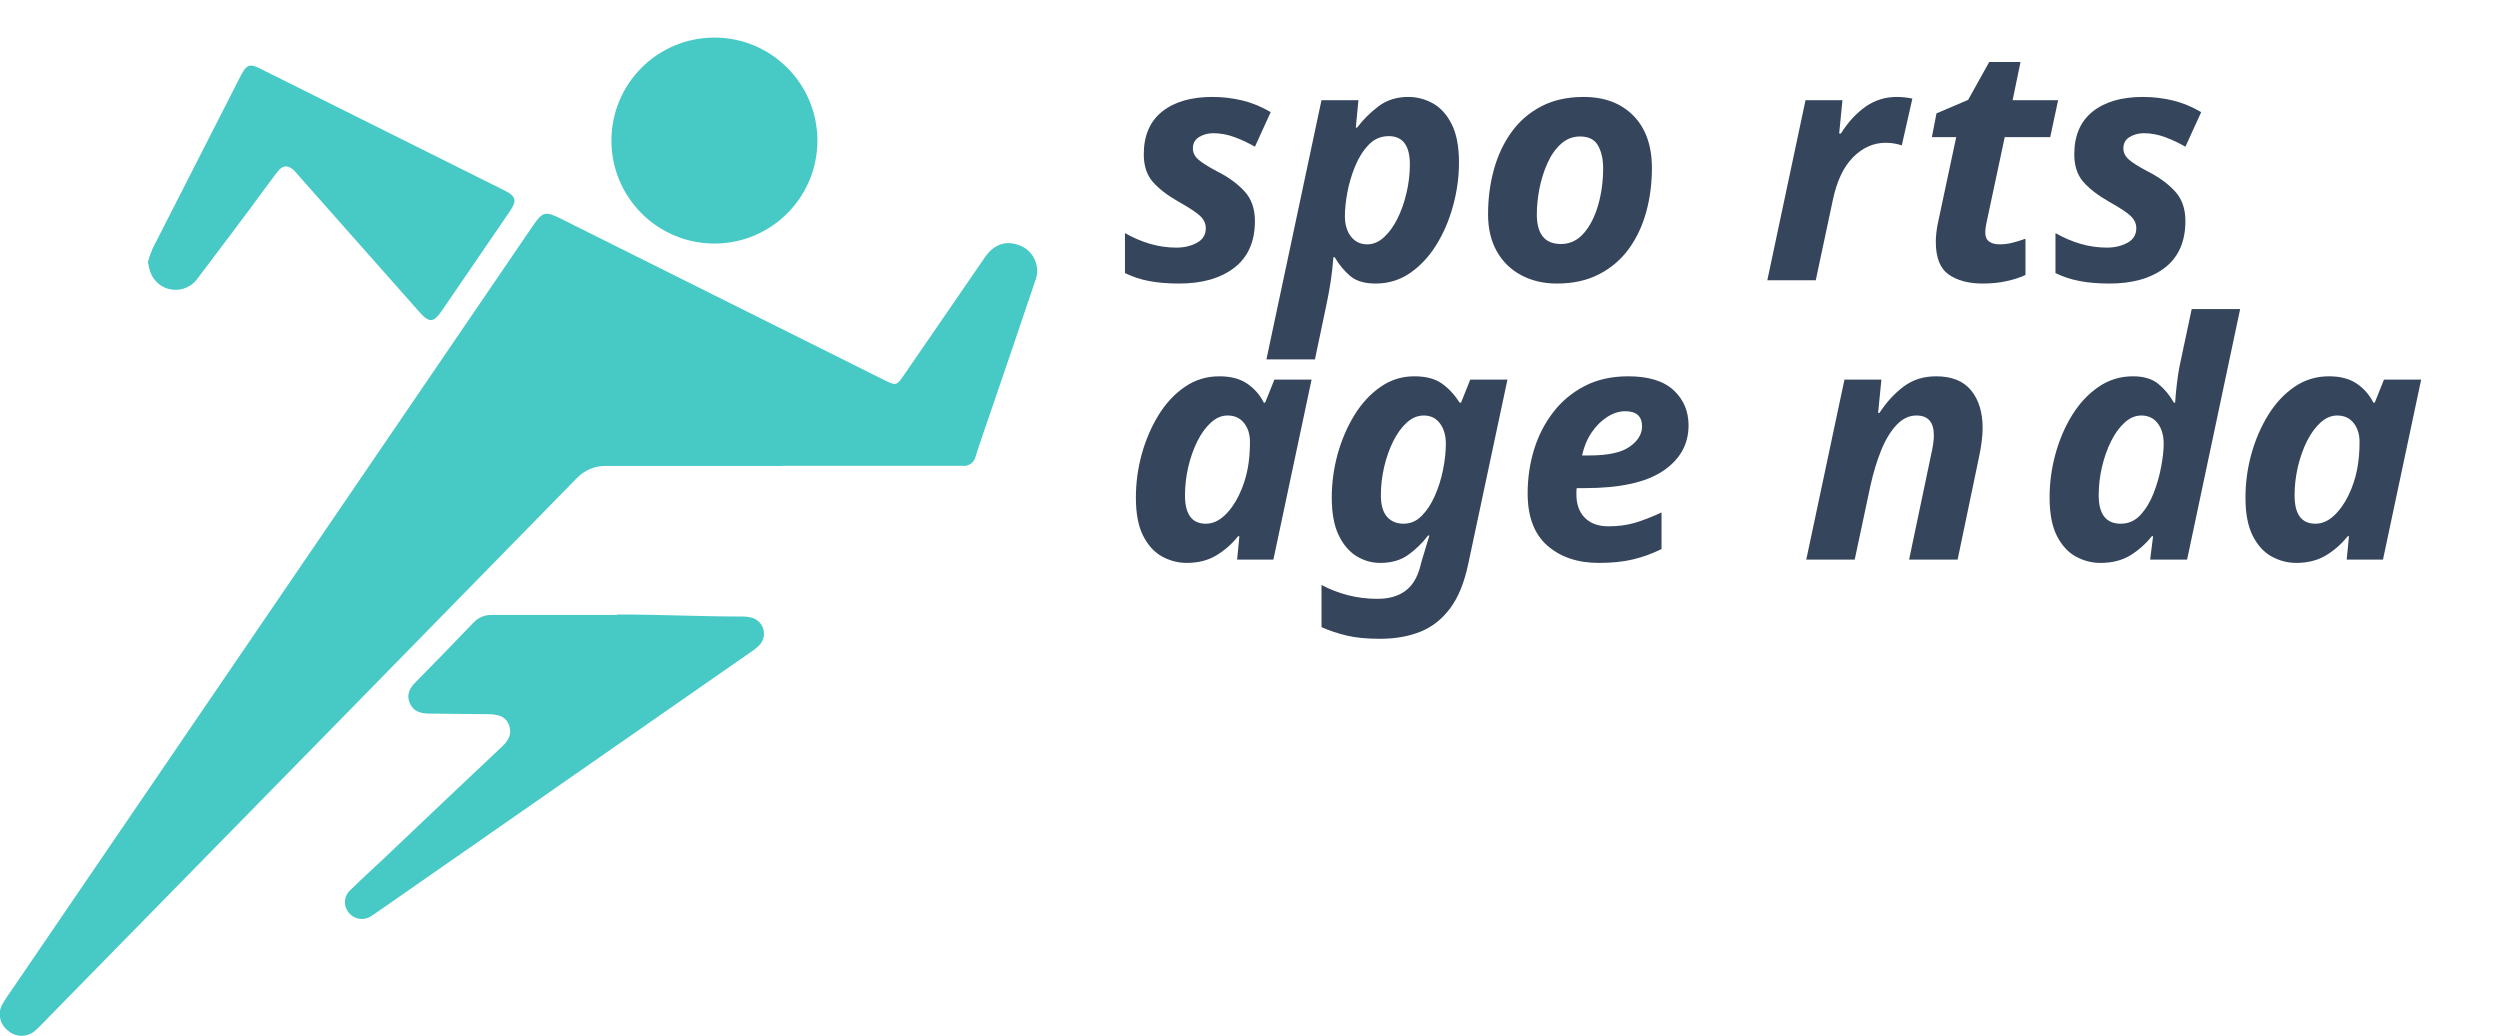
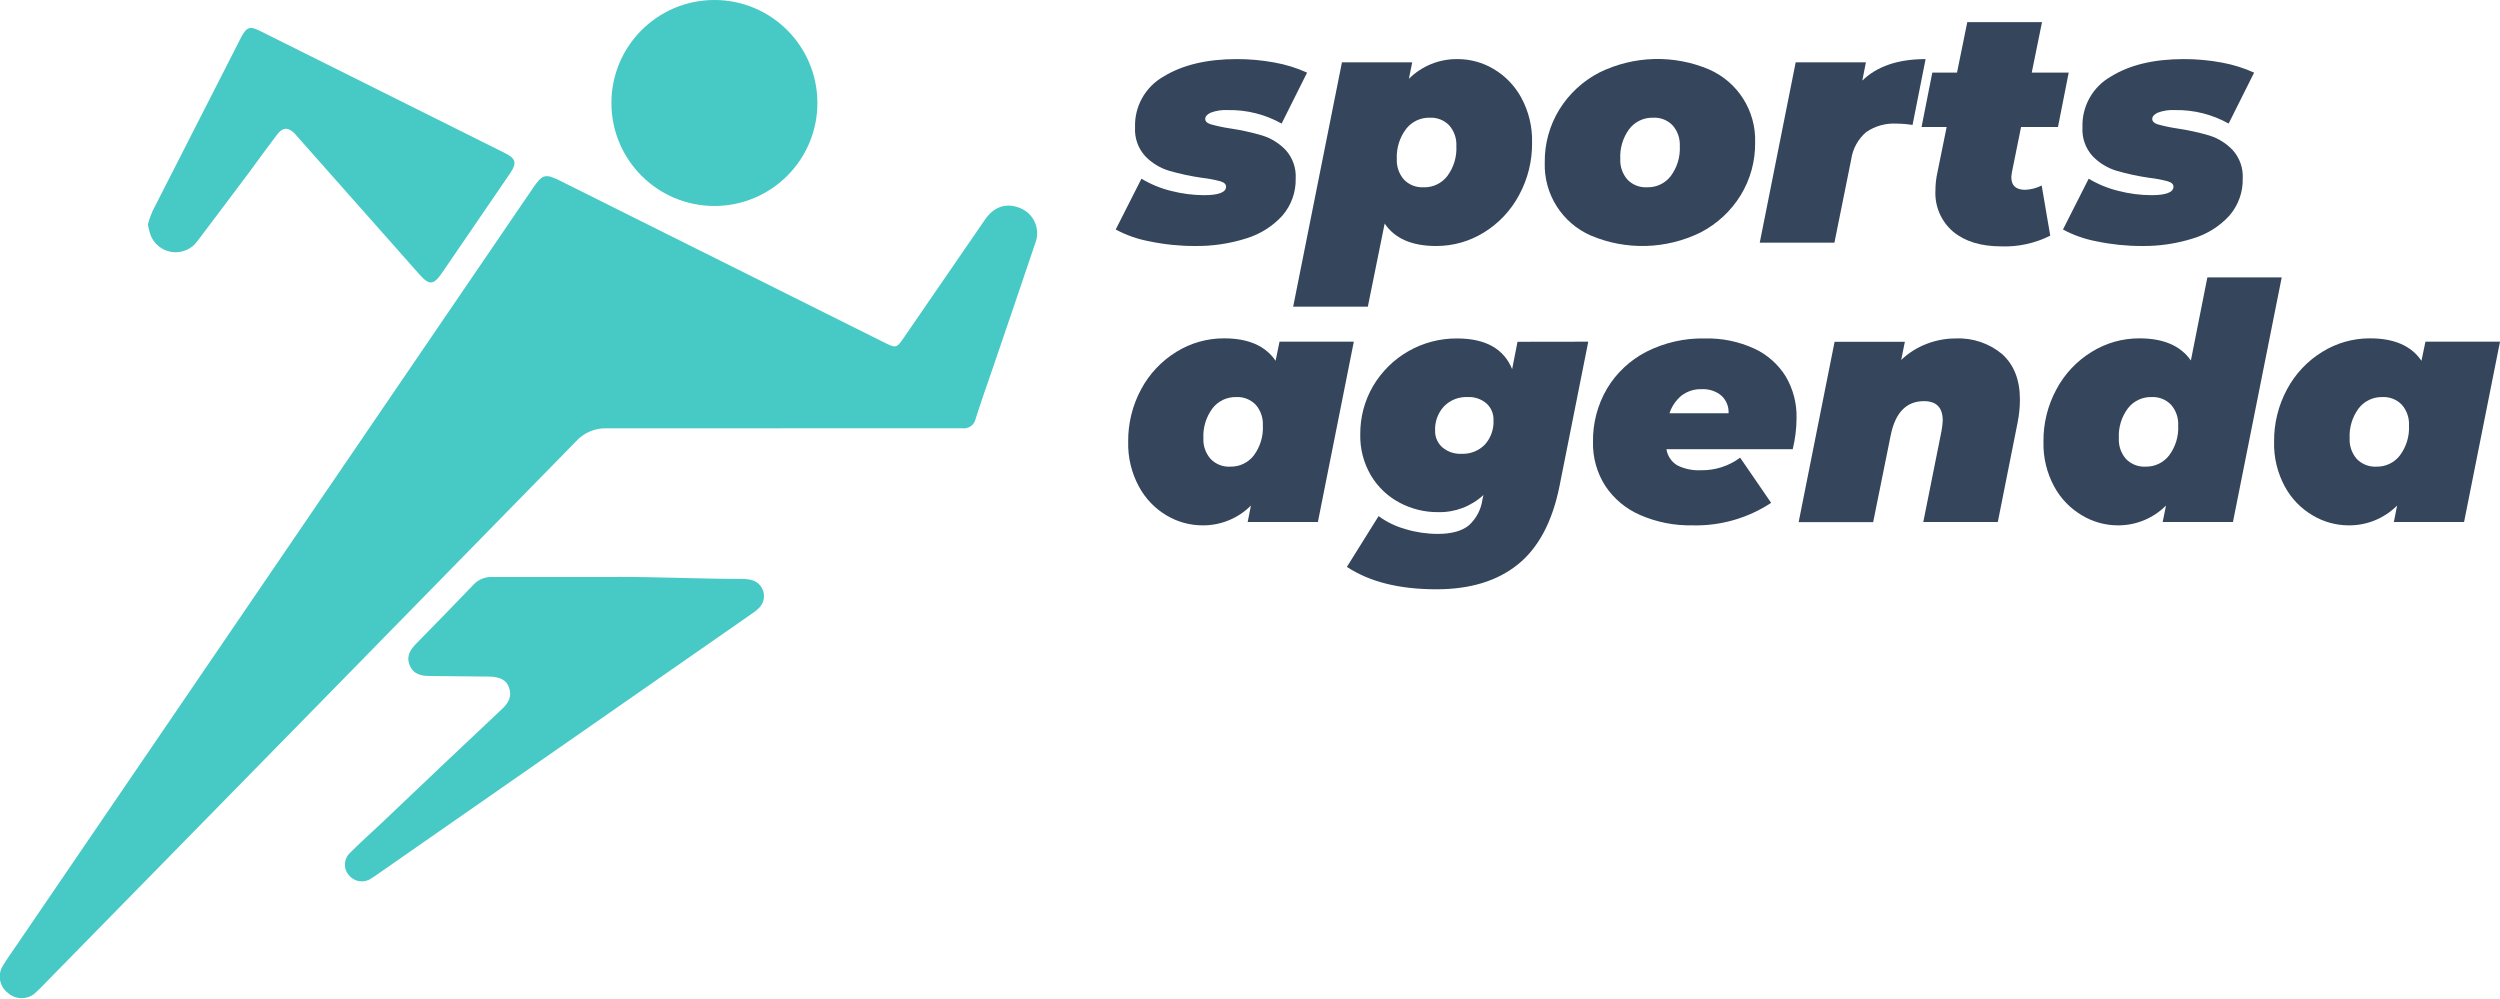
- <svg xmlns="http://www.w3.org/2000/svg" viewBox="0 0 465.35 192.8">
+ <svg xmlns="http://www.w3.org/2000/svg" viewBox="0 0 465.35 185.8">
  <defs>
-     <style>.cls-1{font-size:61.38px;fill:#34455c;font-family:Montserrat-BlackItalic, Montserrat;font-weight:800;font-style:italic;}.cls-2{letter-spacing:0.02em;}.cls-3{letter-spacing:0.01em;}.cls-4{fill:#47c9c6;}</style>
+     <style>.cls-1{fill:#34455c;}.cls-2{fill:#47c9c6;}</style>
  </defs>
  <g id="Layer_2" data-name="Layer 2">
    <g id="Layer_1-2" data-name="Layer 1">
-       <text class="cls-1" transform="translate(208.73 52.17)">spo<tspan class="cls-2" x="119.13" y="0">r</tspan>
-         <tspan x="148.04" y="0">ts</tspan>
-         <tspan x="0" y="52">age</tspan>
-         <tspan class="cls-3" x="126.38" y="52">n</tspan>
-         <tspan x="170.08" y="52">da</tspan>
-       </text>
-       <path class="cls-4" d="M145.63,86.73c-10.9,0-21.81,0-32.71,0a7.34,7.34,0,0,0-5.66,2.38Q58.18,139.27,9,189.4c-.75.76-1.47,1.55-2.26,2.26a3.81,3.81,0,0,1-5.25.18,3.82,3.82,0,0,1-.89-5.18c.7-1.17,1.51-2.28,2.28-3.41L99.21,42c1.77-2.59,2.3-2.73,5.11-1.33l60.13,30c2.39,1.19,2.43,1.18,3.91-1q7.48-10.92,15-21.82c1.6-2.33,3.79-3.1,6.17-2.27a5.07,5.07,0,0,1,3.14,6.77q-3.91,11.6-7.88,23.18c-1.06,3.12-2.18,6.22-3.17,9.36a2.25,2.25,0,0,1-2.52,1.82c-11.15,0-22.31,0-33.46,0Z" />
-       <path class="cls-4" d="M114.92,114.38c7.65,0,15.25.37,22.9.38a7.73,7.73,0,0,1,2.1.21,3.09,3.09,0,0,1,1.45,5.1A7.84,7.84,0,0,1,140,121.2l-70,48.72c-.3.2-.58.41-.89.59a3.08,3.08,0,0,1-4.12-.55,3,3,0,0,1,.19-4.24c1.94-1.93,4-3.79,6-5.66Q82.23,149.53,93.42,139c1.22-1.14,1.92-2.37,1.34-4-.49-1.42-1.64-2-3.69-2.06L80,132.83c-1.61,0-3.06-.33-3.74-2s.1-2.89,1.25-4q5.34-5.42,10.6-10.91a4.51,4.51,0,0,1,3.51-1.46c7.75,0,15.51,0,23.27,0C114.86,114.52,114.92,114.26,114.92,114.38Z" />
-       <path class="cls-4" d="M27.52,48.79a18.65,18.65,0,0,1,.86-2.47q8.23-16.2,16.51-32.38c1-1.91,1.62-2.13,3.49-1.19L94,35.5c2,1,2.25,1.84,1,3.69Q88.62,48.51,82.27,57.8c-1.55,2.28-2.38,2.34-4.18.3L55.8,32.93c-.34-.38-.67-.77-1-1.13-1.16-1.15-2.18-1.11-3.19.21-1.75,2.29-3.45,4.63-5.18,7C43.2,43.27,40,47.61,36.75,51.87A5,5,0,0,1,28,50.7,13.78,13.78,0,0,1,27.52,48.79Z" />
-       <path class="cls-4" d="M152.15,26.09a19.17,19.17,0,0,1-38.34.15,19.17,19.17,0,0,1,38.34-.15Z" />
+       <path class="cls-1" d="M214,44.93a21.36,21.36,0,0,1-6.32-2.21l4.79-9.46A19.64,19.64,0,0,0,218,35.54a25,25,0,0,0,6.11.79q4.11,0,4.11-1.59c0-.45-.36-.79-1.07-1a23.9,23.9,0,0,0-3.41-.64,44.71,44.71,0,0,1-6.14-1.32,10.33,10.33,0,0,1-4.42-2.7,7.32,7.32,0,0,1-1.9-5.37,10.45,10.45,0,0,1,5.28-9.45Q221.87,11,230.21,11a38,38,0,0,1,7.09.65,25.6,25.6,0,0,1,6,1.87L238.56,23a19.7,19.7,0,0,0-10-2.51,7.74,7.74,0,0,0-3.22.49c-.68.33-1,.71-1,1.16s.35.79,1.05,1a28.65,28.65,0,0,0,3.56.76,44,44,0,0,1,6,1.32,10.23,10.23,0,0,1,4.36,2.7,7.31,7.31,0,0,1,1.87,5.31,10.19,10.19,0,0,1-2.48,6.91A15,15,0,0,1,232,44.37a30.25,30.25,0,0,1-9.54,1.42A40.59,40.59,0,0,1,214,44.93Z" />
+       <path class="cls-1" d="M278,12.83a13.89,13.89,0,0,1,5.18,5.37,16.6,16.6,0,0,1,2,8.31,20,20,0,0,1-2.43,9.82,18.19,18.19,0,0,1-6.53,6.94,16.75,16.75,0,0,1-8.9,2.52q-6.77,0-9.58-4.18l-3.13,15.47H240.71l9.08-45.48h13.08l-.62,3.07A12.61,12.61,0,0,1,271.34,11,13.09,13.09,0,0,1,278,12.83ZM269.4,32.77a8.58,8.58,0,0,0,1.69-5.58,5.46,5.46,0,0,0-1.32-3.84,4.71,4.71,0,0,0-3.65-1.44A5.4,5.4,0,0,0,261.73,24,8.64,8.64,0,0,0,260,29.58a5.46,5.46,0,0,0,1.32,3.84A4.72,4.72,0,0,0,265,34.86,5.34,5.34,0,0,0,269.4,32.77Z" />
+       <path class="cls-1" d="M296.13,43.85a14.33,14.33,0,0,1-8.59-13.59,18.41,18.41,0,0,1,2.7-9.85,19,19,0,0,1,7.46-6.91,24.57,24.57,0,0,1,20.41-.58,14.33,14.33,0,0,1,8.59,13.59,18.38,18.38,0,0,1-2.7,9.85,19,19,0,0,1-7.46,6.91,24.57,24.57,0,0,1-20.41.58ZM311,32.77a8.63,8.63,0,0,0,1.68-5.58,5.46,5.46,0,0,0-1.32-3.84,4.69,4.69,0,0,0-3.65-1.44A5.4,5.4,0,0,0,303.28,24a8.63,8.63,0,0,0-1.68,5.58,5.46,5.46,0,0,0,1.32,3.84,4.69,4.69,0,0,0,3.65,1.44A5.37,5.37,0,0,0,311,32.77Z" />
+       <path class="cls-1" d="M358.43,11,356,23.26a19.6,19.6,0,0,0-3-.25,9.1,9.1,0,0,0-5.62,1.57,8.19,8.19,0,0,0-2.79,5.06l-3.13,15.53H327.56l6.69-33.57h13.07L346.65,15Q350.76,11,358.43,11Z" />
+       <path class="cls-1" d="M374.51,32a7.53,7.53,0,0,0-.12,1c0,1.55.86,2.33,2.58,2.33a7.49,7.49,0,0,0,3.07-.8l1.59,9.33a18.64,18.64,0,0,1-9.08,2q-5.71,0-9-2.74a9.45,9.45,0,0,1-3.29-7.7,15.47,15.47,0,0,1,.37-3.31l1.72-8.47h-4.67l2-10.13h4.6l1.91-9.39H380.1l-1.91,9.39h6.88l-2,10.13h-6.87Z" />
+       <path class="cls-1" d="M390.29,44.93A21.54,21.54,0,0,1,384,42.72l4.79-9.46a19.82,19.82,0,0,0,5.56,2.28,24.92,24.92,0,0,0,6.1.79c2.74,0,4.12-.53,4.12-1.59q0-.68-1.08-1a23.61,23.61,0,0,0-3.41-.64,44.53,44.53,0,0,1-6.13-1.32,10.33,10.33,0,0,1-4.42-2.7,7.32,7.32,0,0,1-1.9-5.37,10.44,10.44,0,0,1,5.27-9.45Q398.14,11,406.49,11a38.08,38.08,0,0,1,7.09.65,25.51,25.51,0,0,1,6,1.87L414.84,23a19.73,19.73,0,0,0-10-2.51,7.81,7.81,0,0,0-3.22.49c-.67.33-1,.71-1,1.16s.34.79,1,1a29.09,29.09,0,0,0,3.56.76,44.13,44.13,0,0,1,6.05,1.32,10.2,10.2,0,0,1,4.35,2.7,7.31,7.31,0,0,1,1.88,5.31A10.15,10.15,0,0,1,415,40.11a15,15,0,0,1-6.75,4.26,30.36,30.36,0,0,1-9.55,1.42A40.56,40.56,0,0,1,390.29,44.93Z" />
+       <path class="cls-1" d="M252,63.6l-6.69,33.57H232.24l.61-3.07a12.57,12.57,0,0,1-9.08,3.69,13.09,13.09,0,0,1-6.63-1.85A13.84,13.84,0,0,1,212,90.57a16.59,16.59,0,0,1-2-8.31,20.13,20.13,0,0,1,2.42-9.82,18.29,18.29,0,0,1,6.54-6.94,16.73,16.73,0,0,1,8.9-2.52q6.75,0,9.58,4.18l.73-3.56ZM225.34,85.42A4.68,4.68,0,0,0,229,86.86a5.37,5.37,0,0,0,4.39-2.09,8.63,8.63,0,0,0,1.68-5.58,5.46,5.46,0,0,0-1.32-3.84,4.69,4.69,0,0,0-3.65-1.44A5.4,5.4,0,0,0,225.7,76,8.63,8.63,0,0,0,224,81.58,5.42,5.42,0,0,0,225.34,85.42Z" />
+       <path class="cls-1" d="M295.64,63.6,290.3,90.42q-2,10-7.76,14.64t-15.19,4.63q-10.32,0-16.64-4.17l5.9-9.45a15.53,15.53,0,0,0,5,2.42,20.88,20.88,0,0,0,6,.89q3.87,0,5.8-1.59A7.9,7.9,0,0,0,275.94,93l.19-.86a12,12,0,0,1-8.47,3.19,15,15,0,0,1-7.12-1.75,13.58,13.58,0,0,1-5.34-5.06,14.43,14.43,0,0,1-2-7.67,17.54,17.54,0,0,1,2.39-9A18,18,0,0,1,271.21,63q7.92,0,10.26,5.71l1-5.09ZM268.48,83.27a5.14,5.14,0,0,0,3.59,1.2,5.7,5.7,0,0,0,4.33-1.72A6.32,6.32,0,0,0,278,78.21a4,4,0,0,0-1.29-3.1,5,5,0,0,0-3.56-1.2,5.78,5.78,0,0,0-4.36,1.72,6.28,6.28,0,0,0-1.66,4.54A4,4,0,0,0,268.48,83.27Z" />
+       <path class="cls-1" d="M333.7,83.61H310.19a4.27,4.27,0,0,0,2,3,8.88,8.88,0,0,0,4.41.92,11.87,11.87,0,0,0,7.31-2.34l5.77,8.41A25.47,25.47,0,0,1,315,97.79a23.21,23.21,0,0,1-9.67-1.91,14.86,14.86,0,0,1-6.5-5.4,14.56,14.56,0,0,1-2.31-8.22,19,19,0,0,1,2.61-9.92,18.24,18.24,0,0,1,7.34-6.87A23,23,0,0,1,317.37,63a20.78,20.78,0,0,1,9.15,1.88,13.58,13.58,0,0,1,5.89,5.21,14.59,14.59,0,0,1,2,7.71A25.07,25.07,0,0,1,333.7,83.61ZM313,73.63a7.14,7.14,0,0,0-2.24,3.29h11a4.18,4.18,0,0,0-1.35-3.29,5.3,5.3,0,0,0-3.62-1.19A5.91,5.91,0,0,0,313,73.63Z" />
+       <path class="cls-1" d="M372.7,65.93c2.19,2,3.29,4.79,3.29,8.47a22.18,22.18,0,0,1-.43,4.24l-3.69,18.53H358l3.38-16.88a15,15,0,0,0,.24-2c0-2.42-1.16-3.62-3.49-3.62q-4.92,0-6.2,6.38l-3.26,16.14H334.8l6.69-33.57h13.08L353.89,67a14.07,14.07,0,0,1,4.76-3A14.86,14.86,0,0,1,364,63,12.61,12.61,0,0,1,372.7,65.93Z" />
+       <path class="cls-1" d="M424.72,51.63l-9.08,45.54H402.56l.62-3.07a12.54,12.54,0,0,1-9,3.69,13,13,0,0,1-6.62-1.85,13.84,13.84,0,0,1-5.19-5.37,16.6,16.6,0,0,1-2-8.31,20,20,0,0,1,2.43-9.82,18.14,18.14,0,0,1,6.54-6.94,16.7,16.7,0,0,1,8.9-2.52q6.69,0,9.57,4.12l3.07-15.47Zm-29,33.79a4.71,4.71,0,0,0,3.65,1.44,5.37,5.37,0,0,0,4.39-2.09,8.58,8.58,0,0,0,1.69-5.58,5.46,5.46,0,0,0-1.32-3.84,4.71,4.71,0,0,0-3.65-1.44A5.38,5.38,0,0,0,396.09,76a8.58,8.58,0,0,0-1.69,5.58A5.46,5.46,0,0,0,395.72,85.42Z" />
+       <path class="cls-1" d="M465.35,63.6l-6.69,33.57H445.59l.61-3.07a12.57,12.57,0,0,1-9.08,3.69,13.09,13.09,0,0,1-6.63-1.85,13.84,13.84,0,0,1-5.19-5.37,16.59,16.59,0,0,1-2-8.31,20.13,20.13,0,0,1,2.42-9.82,18.29,18.29,0,0,1,6.54-6.94,16.73,16.73,0,0,1,8.9-2.52q6.75,0,9.57,4.18l.74-3.56ZM438.68,85.42a4.72,4.72,0,0,0,3.66,1.44,5.34,5.34,0,0,0,4.38-2.09,8.58,8.58,0,0,0,1.69-5.58,5.46,5.46,0,0,0-1.32-3.84,4.69,4.69,0,0,0-3.65-1.44A5.4,5.4,0,0,0,439.05,76a8.64,8.64,0,0,0-1.69,5.58A5.46,5.46,0,0,0,438.68,85.42Z" />
+       <path class="cls-2" d="M145.63,79.73c-10.9,0-21.81,0-32.71,0a7.34,7.34,0,0,0-5.66,2.38Q58.18,132.27,9,182.4c-.75.76-1.47,1.55-2.26,2.26a3.81,3.81,0,0,1-5.25.18,3.82,3.82,0,0,1-.89-5.18c.7-1.17,1.51-2.28,2.28-3.41L99.21,35c1.77-2.59,2.3-2.73,5.11-1.32l60.13,30c2.39,1.19,2.43,1.18,3.91-1q7.48-10.92,15-21.82c1.6-2.33,3.79-3.1,6.17-2.26a5.05,5.05,0,0,1,3.14,6.76q-3.91,11.6-7.88,23.18c-1.06,3.12-2.18,6.22-3.17,9.36a2.25,2.25,0,0,1-2.52,1.82c-11.15,0-22.31,0-33.46,0Z" />
+       <path class="cls-2" d="M114.92,107.38c7.65,0,15.25.37,22.9.38a7.73,7.73,0,0,1,2.1.21,3.09,3.09,0,0,1,1.45,5.1A7.43,7.43,0,0,1,140,114.2q-35,24.37-70,48.72c-.3.2-.58.41-.89.59a3.08,3.08,0,0,1-4.12-.55,3,3,0,0,1,.19-4.24c1.94-1.93,4-3.79,6-5.66Q82.23,142.53,93.42,132c1.22-1.14,1.92-2.37,1.34-4-.49-1.42-1.64-2-3.69-2.06L80,125.83c-1.61,0-3.06-.33-3.74-2s.1-2.9,1.25-4.06q5.34-5.42,10.6-10.91a4.51,4.51,0,0,1,3.51-1.46c7.75,0,15.51,0,23.27,0C114.86,107.52,114.92,107.26,114.92,107.38Z" />
+       <path class="cls-2" d="M27.52,41.79a18.65,18.65,0,0,1,.86-2.47q8.23-16.2,16.51-32.38c1-1.91,1.62-2.13,3.49-1.19L94,28.5c2,1,2.25,1.84,1,3.69Q88.62,41.51,82.27,50.8c-1.55,2.28-2.38,2.34-4.18.3L55.8,25.93c-.34-.38-.67-.77-1-1.13-1.16-1.15-2.18-1.11-3.19.21-1.75,2.29-3.45,4.63-5.18,7C43.2,36.27,40,40.61,36.75,44.87A5,5,0,0,1,28,43.7,13.43,13.43,0,0,1,27.52,41.79Z" />
+       <path class="cls-2" d="M152.15,19.1a19.17,19.17,0,0,1-38.34.14,19.17,19.17,0,0,1,38.34-.14Z" />
    </g>
  </g>
</svg>
